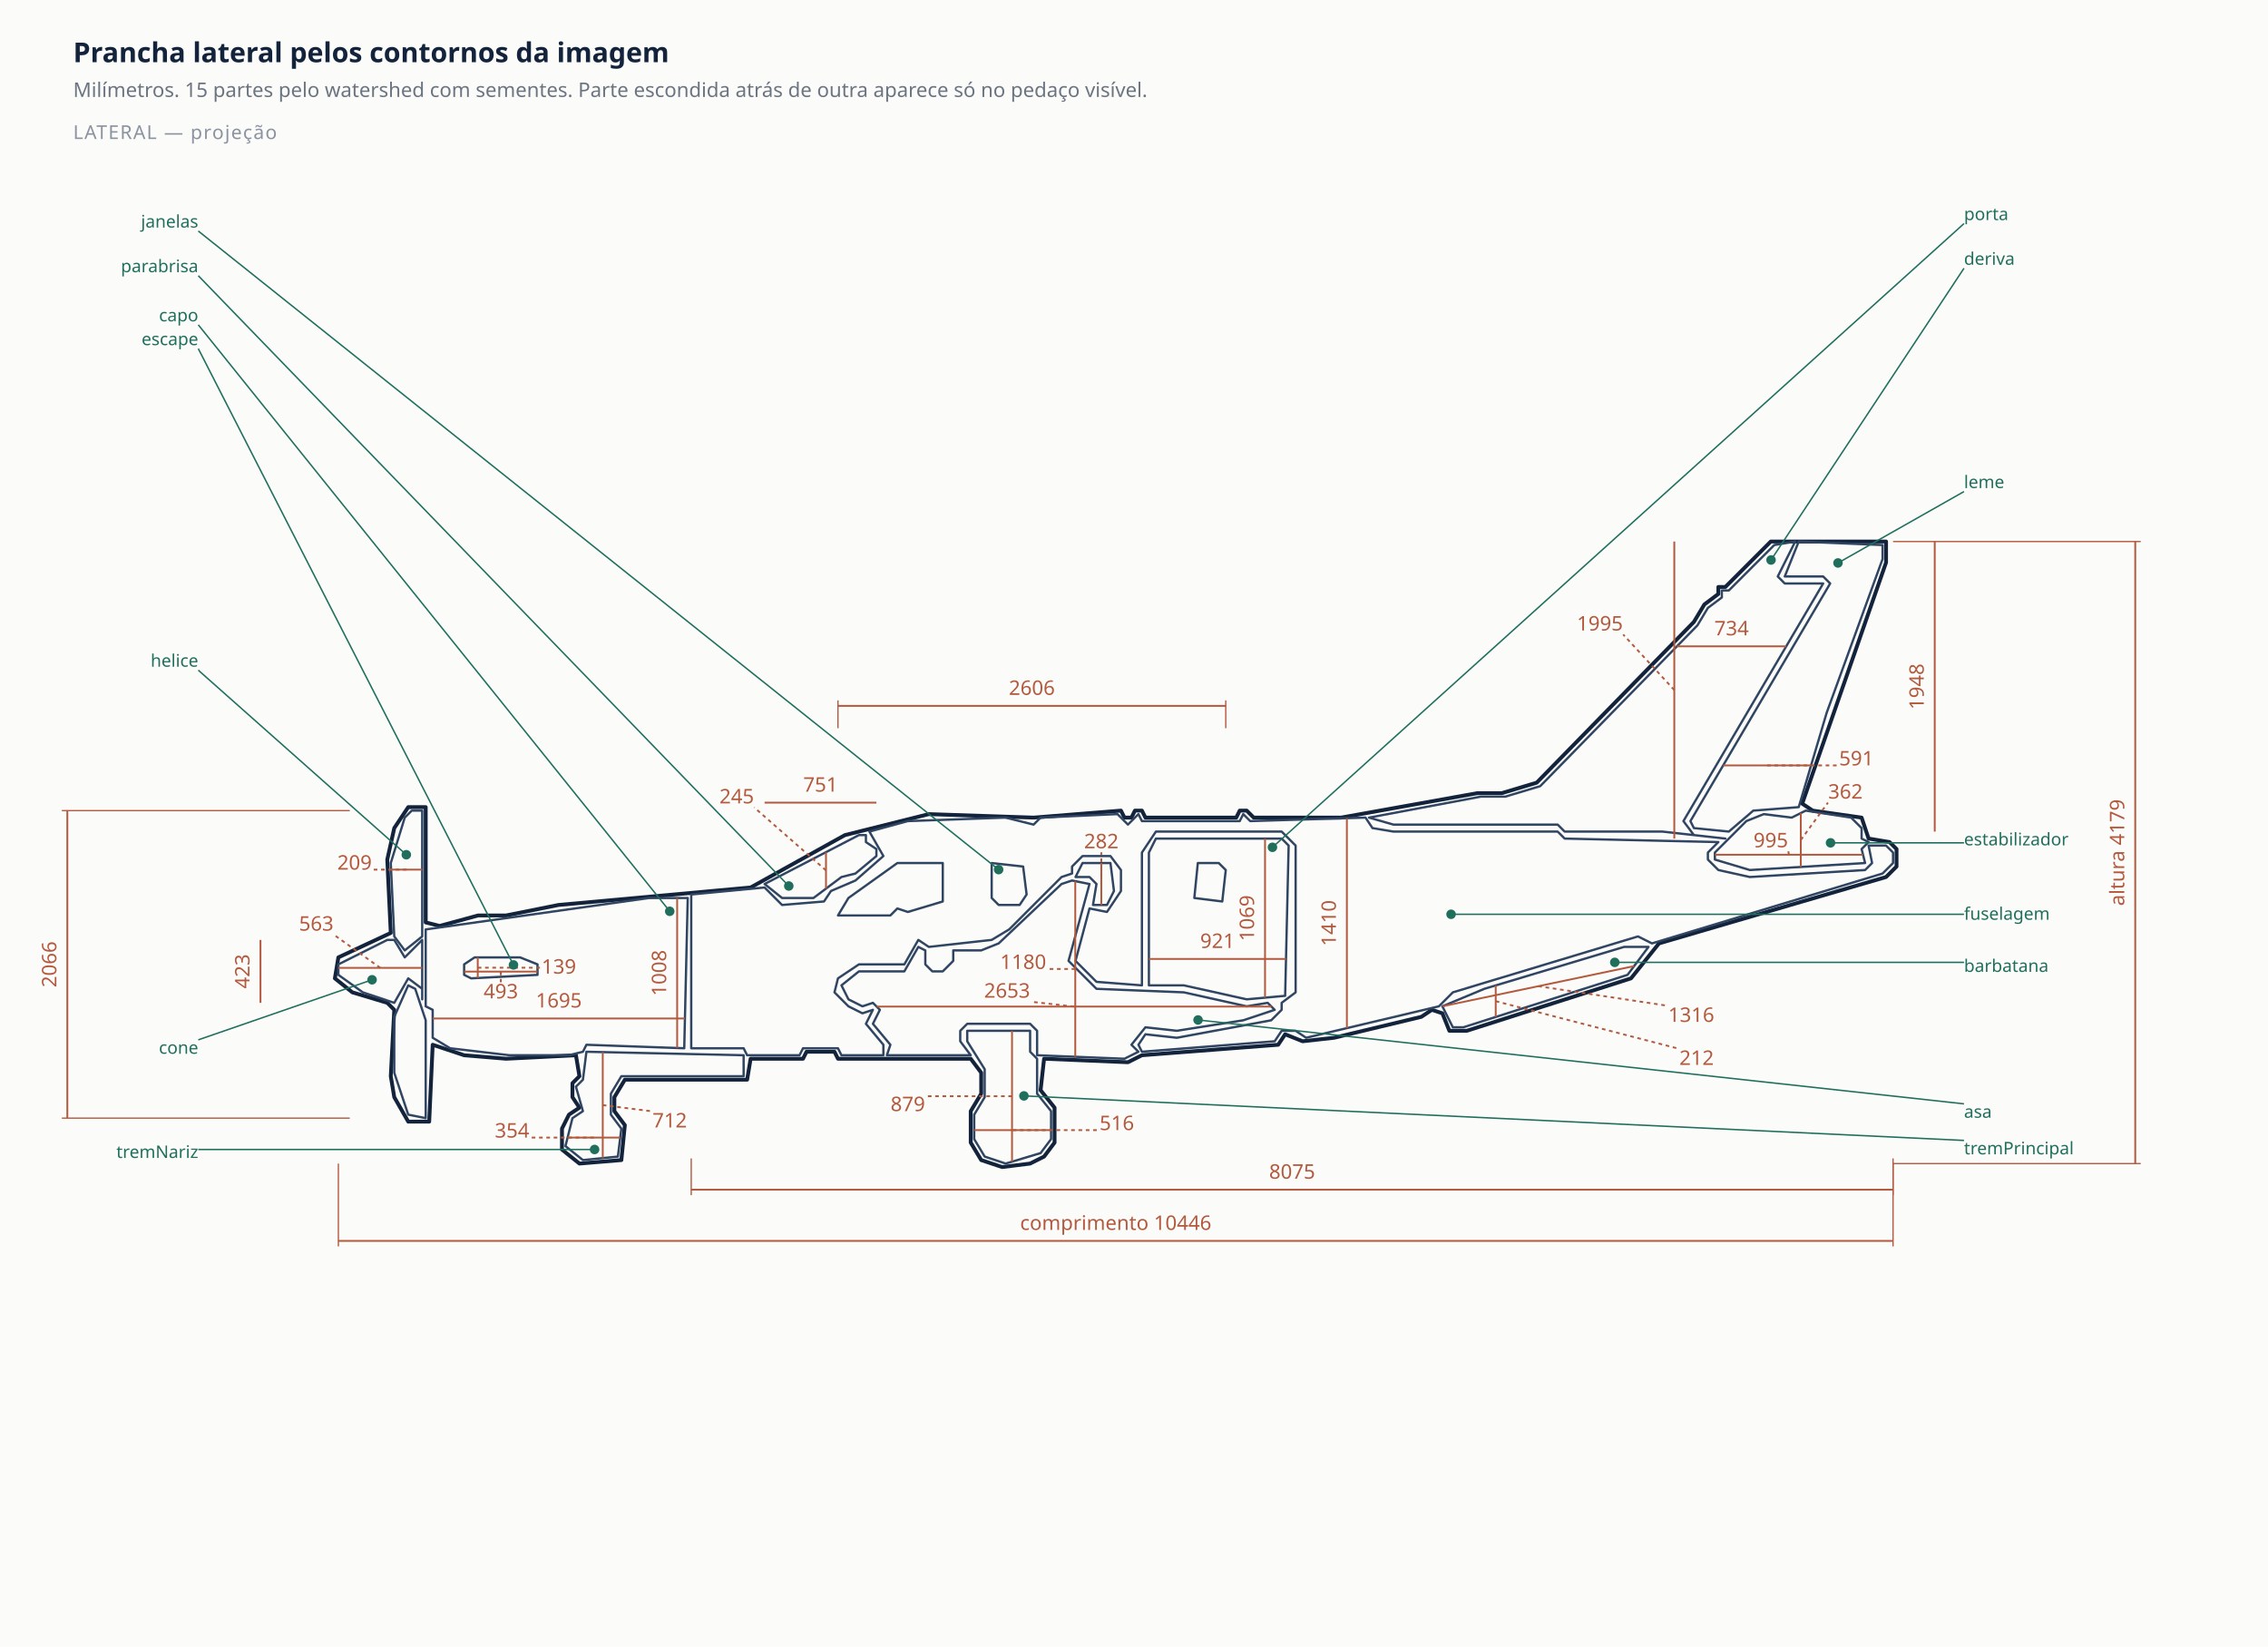
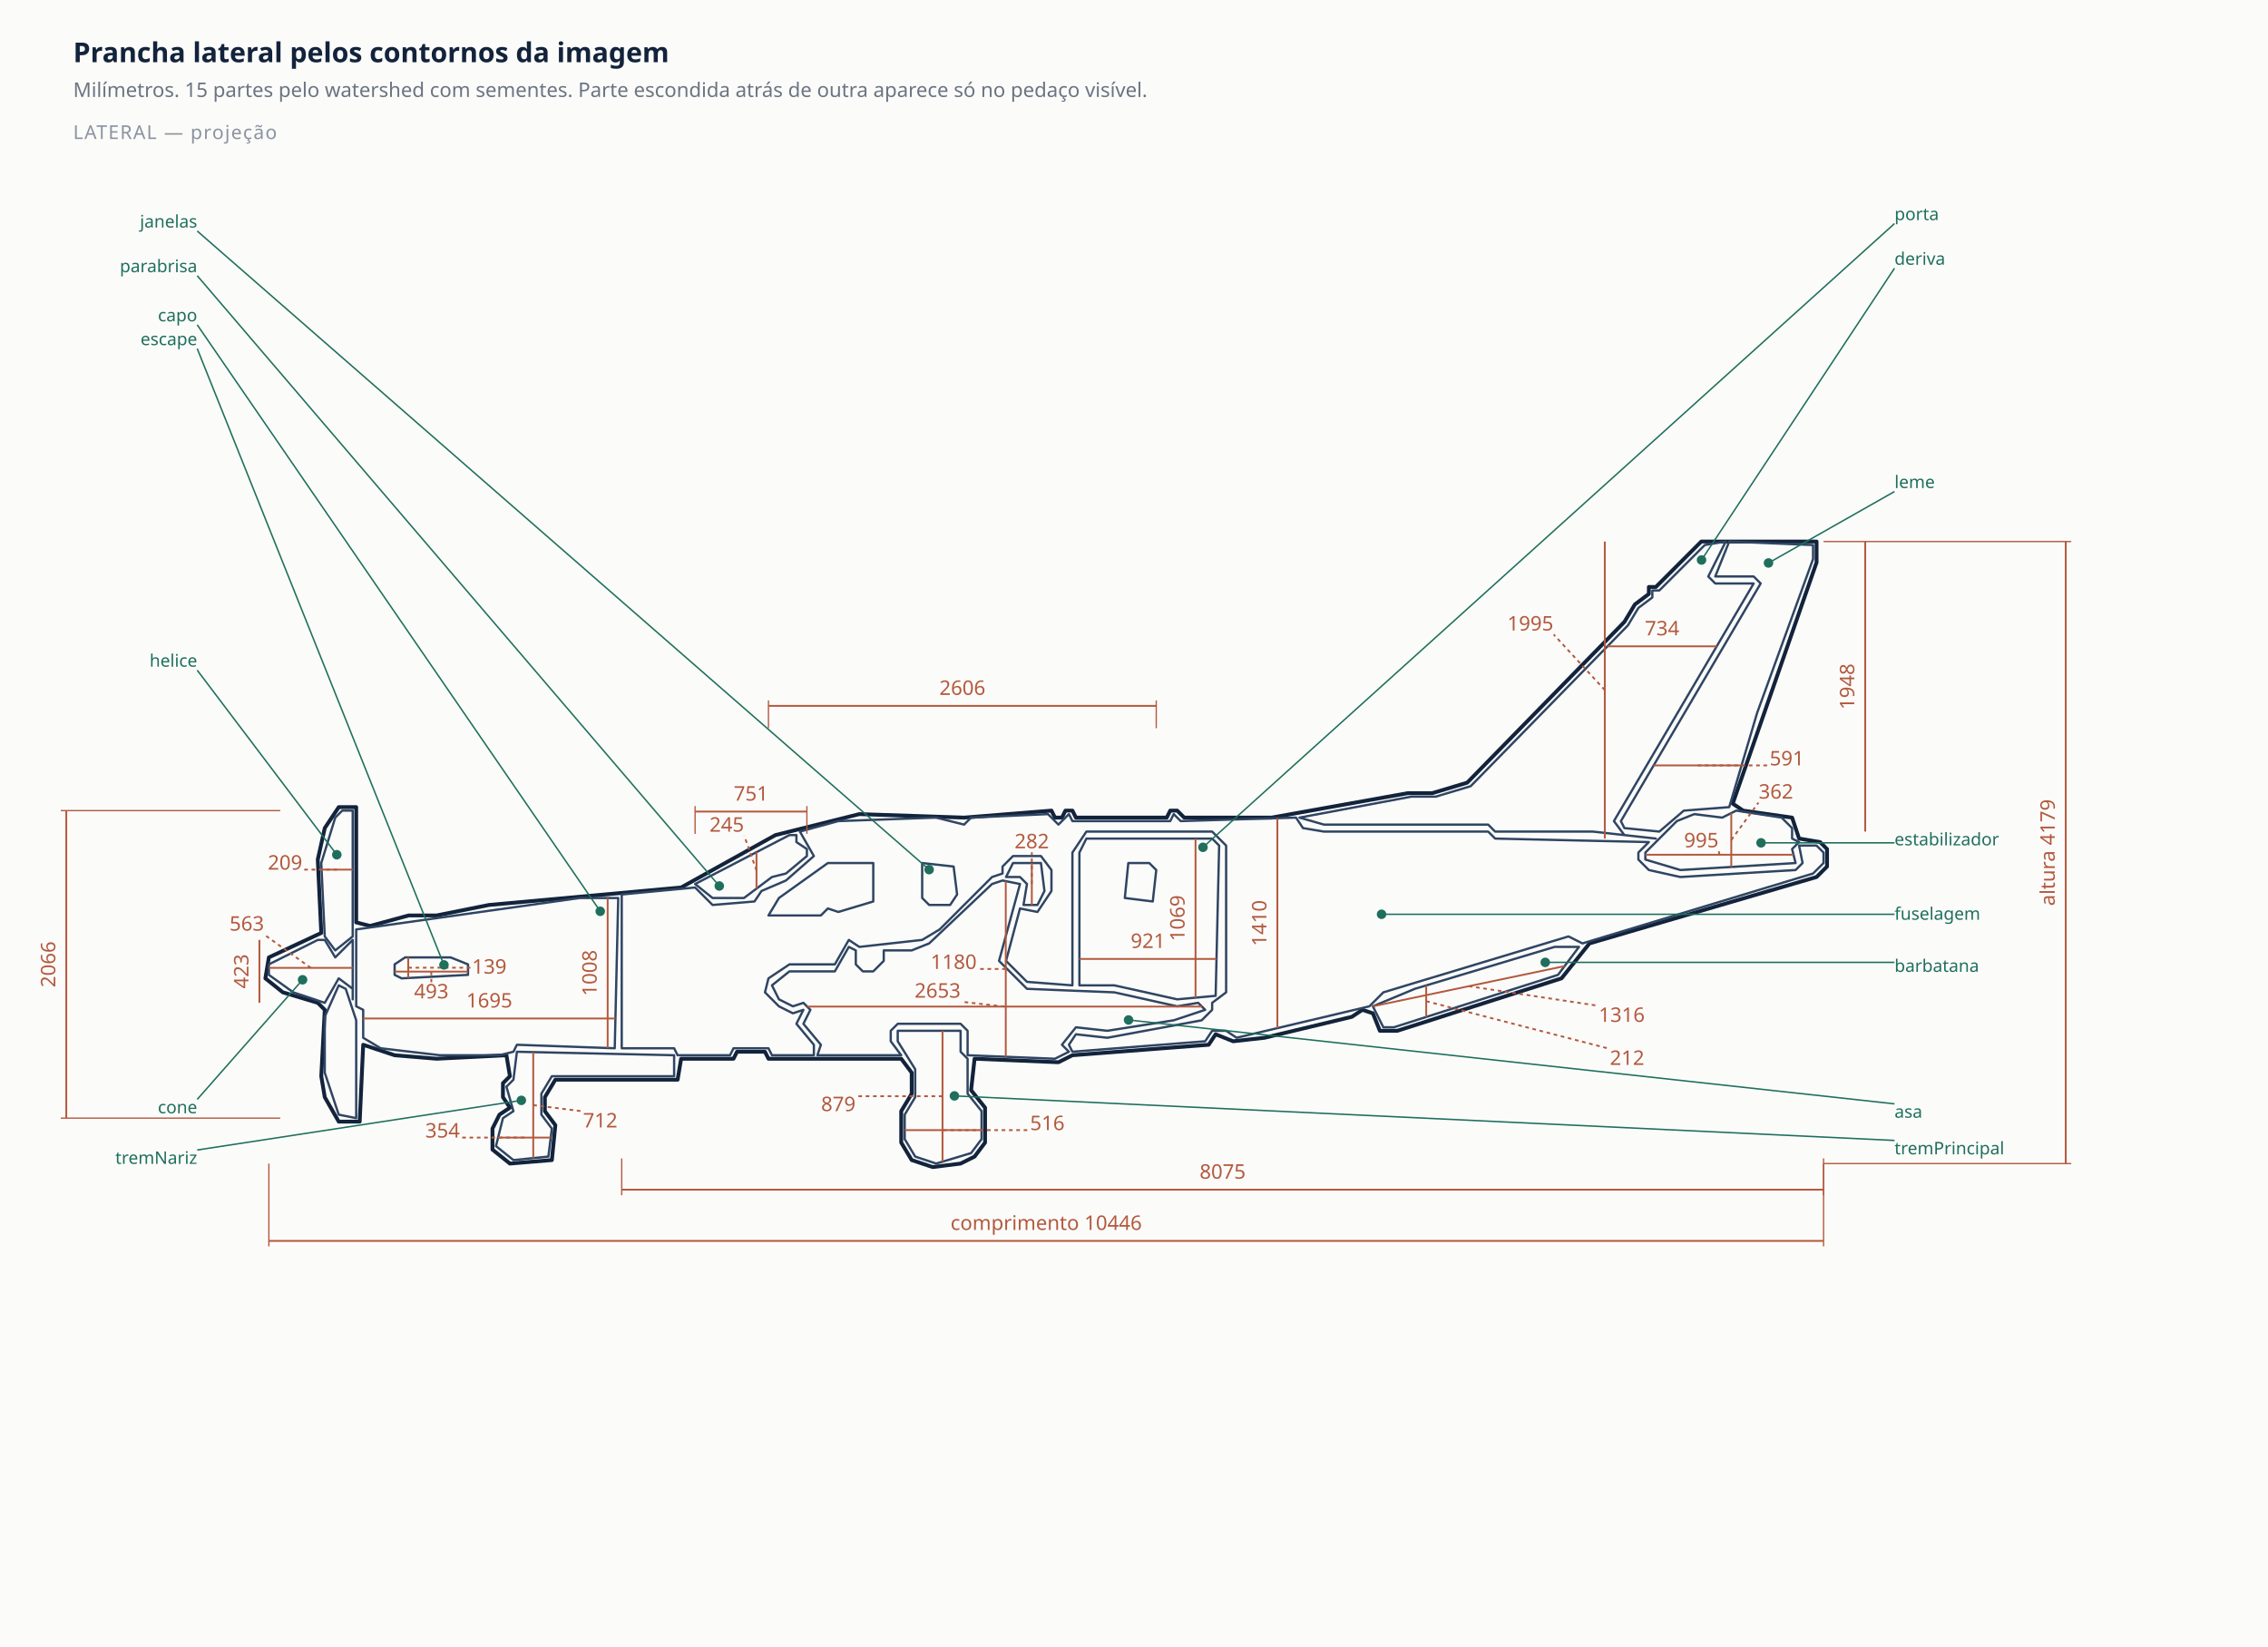
<svg xmlns="http://www.w3.org/2000/svg" viewBox="0 0 1240 900" width="1240" height="900" font-family="ui-sans-serif, system-ui, sans-serif">
  <rect width="1240" height="900" fill="#fbfbfa" />
  <style>
  .contorno{fill:none;stroke:#12233b;stroke-width:2.1;stroke-linejoin:round;stroke-linecap:round}
  .painel{fill:none;stroke:#2f4562;stroke-width:1.25;stroke-linejoin:round;stroke-linecap:round}
  .vidro{fill:none;stroke:#3d6b86;stroke-width:1.35;stroke-linejoin:round}
  .cromo{fill:none;stroke:#8a94a2;stroke-width:1.4;stroke-linejoin:round}
  .roda{fill:none;stroke:#8a94a2;stroke-width:1.6}
  .aro{fill:none;stroke:#c0c6cf;stroke-width:1.1}
  .eixo{fill:none;stroke:#c8ccd2;stroke-width:1;stroke-dasharray:9 4 2 4}
  .carater{fill:none;stroke:#b3593d;stroke-width:1.7;stroke-dasharray:6 3}
  .cota{stroke:#b3593d;stroke-width:1;fill:none}
  .ext{stroke:#b3593d;stroke-width:0.7;fill:none}
  .cotat{fill:#b3593d;font-size:11px}
  .lm{fill:#1f6f5c}
  .lmt{fill:#1f6f5c;font-size:9.5px}
  .tit{fill:#12233b;font-size:15px;font-weight:600}
  .sub{fill:#6b7481;font-size:11px}
  .rot{fill:#8b93a0;font-size:10.5px;letter-spacing:.06em}
</style>
  <text x="40" y="34" class="tit">Prancha lateral pelos contornos da imagem</text>
  <text x="40" y="53" class="sub">Milímetros. 15 partes pelo watershed com sementes. Parte escondida atrás de outra aparece só no pedaço visível.</text>
  <text x="40" y="76" class="rot">LATERAL — projeção</text>
-   <path class="contorno" d="M 1031.18 296 L 968.15 296 L 943.32 320.83 L 939.49 320.83 L 939.49 324.65 L 931.85 330.38 L 926.12 339.93 L 840.17 427.8 L 821.07 433.53 L 807.7 433.53 L 733.2 446.9 L 685.45 446.9 L 681.63 443.08 L 677.81 443.08 L 675.9 446.9 L 626.24 446.9 L 624.33 443.08 L 620.51 443.08 L 618.6 446.9 L 614.78 446.9 L 612.87 443.08 L 565.11 446.9 L 507.81 444.99 L 461.97 456.45 L 410.39 485.1 L 305.34 494.65 L 276.68 500.38 L 261.4 500.38 L 240.39 506.11 L 232.75 504.2 L 232.75 441.17 L 223.2 441.17 L 215.56 452.63 L 211.74 469.82 L 213.65 509.93 L 185 523.3 L 183.09 534.76 L 192.64 542.41 L 211.74 548.14 L 215.56 551.96 L 213.65 588.25 L 215.56 599.71 L 223.2 613.08 L 234.66 613.08 L 236.57 571.06 L 253.76 576.79 L 276.68 578.7 L 314.89 576.79 L 316.8 588.25 L 312.98 592.07 L 312.98 599.71 L 316.8 605.44 L 311.07 609.26 L 307.25 616.9 L 307.25 628.36 L 316.8 636 L 339.72 634.09 L 341.63 614.99 L 335.9 607.35 L 335.9 599.71 L 341.63 590.16 L 408.48 590.16 L 410.39 578.7 L 439.04 578.7 L 440.95 574.88 L 456.24 574.88 L 458.15 578.7 L 530.73 578.7 L 536.46 586.34 L 536.46 597.8 L 530.73 607.35 L 530.73 624.54 L 536.46 634.09 L 547.92 637.91 L 563.2 636 L 570.84 632.18 L 576.57 624.54 L 576.57 605.44 L 568.93 595.89 L 570.84 578.7 L 616.69 580.61 L 624.33 576.79 L 698.82 571.06 L 702.64 565.33 L 712.19 569.15 L 729.38 567.24 L 777.13 555.78 L 782.86 551.96 L 788.6 553.87 L 792.42 563.42 L 801.97 563.42 L 891.74 534.76 L 907.02 515.66 L 1031.18 479.37 L 1036.91 473.64 L 1036.91 464.09 L 1033.09 460.27 L 1021.63 458.36 L 1017.81 446.9 L 991.07 443.08 L 985.34 439.26 L 1031.18 307.46 L 1031.18 296" />
-   <path class="painel" d="M 696.91 551.96 L 693.09 548.14 L 681.63 550.05 L 647.25 542.41 L 599.49 540.49 L 584.21 525.21 L 595.67 483.19 L 586.12 481.28 L 580.39 483.19 L 546.01 515.66 L 536.46 519.48 L 521.18 519.48 L 521.18 525.21 L 515.45 530.94 L 509.72 530.94 L 505.9 527.12 L 505.9 519.48 L 502.08 517.57 L 494.44 530.94 L 469.61 530.94 L 460.06 538.59 L 463.88 546.23 L 471.52 550.05 L 477.25 548.14 L 481.07 551.96 L 477.25 559.6 L 486.8 571.06 L 484.89 576.79 L 530.73 576.79 L 525 569.15 L 525 563.42 L 528.82 559.6 L 563.2 559.6 L 567.02 563.42 L 567.02 576.79 L 614.78 578.7 L 622.42 574.88 L 618.6 571.06 L 626.24 561.51 L 643.43 563.42 L 679.72 557.69 L 696.91 551.96" />
-   <path class="painel" d="M 901.29 517.57 L 887.92 517.57 L 811.52 540.49 L 788.6 550.05 L 794.33 561.51 L 800.06 561.51 L 889.83 532.85 L 901.29 517.57" />
-   <path class="painel" d="M 376.01 490.83 L 355 490.83 L 232.75 508.02 L 232.75 550.05 L 236.57 551.96 L 236.57 567.24 L 246.12 572.97 L 278.6 576.79 L 311.07 576.79 L 318.71 574.88 L 320.62 571.06 L 374.1 572.97 L 376.01 490.83" />
-   <path class="painel" d="M 185 527.12 L 185 532.85 L 198.37 542.41 L 215.56 548.14 L 223.2 534.76 L 230.84 540.49 L 230.84 546.23 L 230.84 513.75 L 221.29 523.3 L 215.56 513.75 L 211.74 513.75 L 185 527.12" />
-   <path class="painel" d="M 996.8 318.92 L 975.79 318.92 L 971.97 315.1 L 981.52 296 L 970.06 297.91 L 945.22 322.74 L 941.4 322.74 L 941.4 326.56 L 933.76 332.29 L 928.03 341.84 L 842.08 429.71 L 822.98 435.44 L 809.61 435.44 L 748.48 446.9 L 761.85 450.72 L 851.63 450.72 L 855.45 454.54 L 908.93 454.54 L 943.32 458.36 L 926.12 456.45 L 920.39 448.81 L 996.8 318.92" />
-   <path class="painel" d="M 253.76 527.12 L 253.76 532.85 L 257.58 534.76 L 293.88 532.85 L 293.88 527.12 L 284.33 523.3 L 259.49 523.3 L 253.76 527.12" />
-   <path class="painel" d="M 1021.63 460.27 L 1017.81 458.36 L 1017.81 452.63 L 1012.08 446.9 L 987.25 443.08 L 979.61 446.9 L 964.33 444.99 L 954.78 448.81 L 937.58 466 L 937.58 469.82 L 956.69 475.55 L 1019.72 471.73 L 1017.81 464.09 L 1021.63 460.27" />
-   <path class="painel" d="M 377.92 572.97 L 406.57 572.97 L 408.48 576.79 L 437.13 576.79 L 439.04 572.97 L 458.15 572.97 L 460.06 576.79 L 482.98 576.79 L 482.98 571.06 L 473.43 559.6 L 477.25 551.96 L 471.52 553.87 L 463.88 550.05 L 456.24 542.41 L 458.15 534.76 L 469.61 527.12 L 494.44 527.12 L 502.08 513.75 L 507.81 517.57 L 542.19 513.75 L 551.74 508.02 L 580.39 479.37 L 586.12 477.46 L 586.12 473.64 L 591.85 467.91 L 607.13 467.91 L 612.87 475.55 L 612.87 487.01 L 605.22 498.47 L 595.67 496.56 L 588.03 525.21 L 599.49 536.67 L 624.33 538.59 L 624.33 466 L 631.97 454.54 L 700.73 454.54 L 708.37 462.18 L 708.37 542.41 L 700.73 548.14 L 700.73 551.96 L 695 557.69 L 643.43 567.24 L 626.24 565.33 L 622.42 571.06 L 624.33 574.88 L 696.91 569.15 L 700.73 563.42 L 708.37 563.42 L 714.1 567.24 L 786.69 550.05 L 794.33 542.41 L 895.56 511.84 L 903.2 515.66 L 1029.27 477.46 L 1035 471.73 L 1035 466 L 1031.18 462.18 L 1021.63 462.18 L 1023.54 471.73 L 1019.72 475.55 L 956.69 479.37 L 939.49 475.55 L 933.76 469.82 L 933.76 466 L 939.49 460.27 L 855.45 458.36 L 851.63 454.54 L 761.85 454.54 L 750.39 452.63 L 746.57 446.9 L 683.54 448.81 L 679.72 444.99 L 677.81 448.81 L 624.33 448.81 L 622.42 444.99 L 616.69 450.72 L 610.95 444.99 L 568.93 446.9 L 565.11 450.72 L 549.83 446.9 L 496.35 448.81 L 475.34 454.54 L 482.98 467.91 L 467.7 481.28 L 454.33 487.01 L 450.51 492.74 L 427.58 494.65 L 418.03 485.1 L 377.92 488.92 L 377.92 572.97" />
-   <path class="painel" d="M 230.84 443.08 L 225.11 443.08 L 221.29 446.9 L 213.65 471.73 L 215.56 511.84 L 221.29 519.48 L 230.84 511.84 L 230.84 443.08" />
-   <path class="painel" d="M 223.2 538.59 L 215.56 555.78 L 215.56 586.34 L 223.2 609.26 L 232.75 611.17 L 232.75 557.69 L 227.02 540.49 L 223.2 538.59" />
-   <path class="painel" d="M 515.45 471.73 L 490.62 471.73 L 463.88 490.83 L 458.15 500.38 L 486.8 500.38 L 490.62 496.56 L 496.35 498.47 L 515.45 492.74 L 515.45 471.73" />
-   <path class="painel" d="M 542.19 471.73 L 542.19 490.83 L 546.01 494.65 L 557.47 494.65 L 561.29 488.92 L 559.38 473.64 L 542.19 471.73" />
-   <path class="painel" d="M 654.89 471.73 L 652.98 490.83 L 668.26 492.74 L 670.17 475.55 L 666.35 471.73 L 654.89 471.73" />
-   <path class="painel" d="M 591.85 471.73 L 588.03 479.37 L 595.67 479.37 L 599.49 483.19 L 597.58 494.65 L 605.22 494.65 L 609.05 487.01 L 607.13 471.73 L 591.85 471.73" />
-   <path class="painel" d="M 1029.27 297.91 L 983.43 296 L 975.79 315.1 L 996.8 315.1 L 1000.62 318.92 L 924.21 448.81 L 926.12 452.63 L 945.22 454.54 L 958.6 443.08 L 983.43 441.17 L 998.71 389.6 L 1029.27 305.55 L 1029.27 297.91" />
-   <path class="painel" d="M 479.16 464.09 L 473.43 460.27 L 473.43 456.45 L 469.61 456.45 L 418.03 483.19 L 427.58 490.83 L 444.77 490.83 L 460.06 479.37 L 467.7 477.46 L 479.16 467.91 L 479.16 464.09" />
-   <path class="painel" d="M 631.97 458.36 L 628.15 466 L 628.15 538.59 L 647.25 538.59 L 681.63 546.23 L 702.64 544.31 L 704.55 462.18 L 700.73 458.36 L 631.97 458.36" />
-   <path class="painel" d="M 309.16 626.45 L 318.71 634.09 L 337.81 632.18 L 339.72 616.9 L 333.99 609.26 L 333.99 597.8 L 339.72 588.25 L 406.57 588.25 L 406.57 576.79 L 320.62 574.88 L 318.71 590.16 L 314.89 593.98 L 318.71 607.35 L 312.98 611.17 L 309.16 626.45" />
-   <path class="painel" d="M 528.82 563.42 L 528.82 569.15 L 538.37 584.43 L 538.37 599.71 L 532.64 609.26 L 532.64 622.63 L 538.37 632.18 L 549.83 636 L 568.93 630.27 L 574.66 622.63 L 574.66 607.35 L 567.02 597.8 L 567.02 578.7 L 563.2 574.88 L 563.2 563.42 L 528.82 563.42" />
-   <path class="cota" d="M 185 678.27 L 1035 678.27" />
-   <path class="ext" d="M 185 636 L 185 681.27" />
-   <path class="ext" d="M 1035 636 L 1035 681.27" />
-   <text x="610" y="672.27" class="cotat" text-anchor="middle">comprimento 10446</text>
-   <path class="cota" d="M 1167.42 636 L 1167.42 296" />
-   <path class="ext" d="M 1035 636 L 1170.42 636" />
-   <path class="ext" d="M 1035 296 L 1170.42 296" />
-   <text x="1161.42" y="466" class="cotat" text-anchor="middle" transform="rotate(-90 1161.42 466)">altura 4179</text>
-   <path class="cota" d="M 213.82 475.33 L 230.84 475.33" />
-   <text x="193.85" y="475.33" class="cotat" text-anchor="middle">209</text>
-   <path class="cota" stroke-dasharray="2 2" d="M 222.33 475.33 L 203.42 475.33" />
-   <path class="cota" d="M 36.82 611.17 L 36.82 443.08" />
-   <path class="ext" d="M 191.23 611.17 L 33.82 611.17" />
-   <path class="ext" d="M 191.23 443.08 L 33.82 443.08" />
-   <text x="30.82" y="527.12" class="cotat" text-anchor="middle" transform="rotate(-90 30.82 527.12)">2066</text>
-   <path class="cota" d="M 185 529.03 L 230.84 529.03" />
-   <text x="172.93" y="508.69" class="cotat" text-anchor="middle">563</text>
-   <path class="cota" stroke-dasharray="2 2" d="M 207.92 529.03 L 182.5 510.89" />
-   <path class="cota" d="M 142.41 548.14 L 142.41 513.75" />
-   <text x="136.41" y="530.94" class="cotat" text-anchor="middle" transform="rotate(-90 136.41 530.94)">423</text>
-   <path class="cota" d="M 236.57 556.7 L 374.48 556.7" />
-   <text x="305.53" y="550.7" class="cotat" text-anchor="middle">1695</text>
-   <path class="cota" d="M 370.23 572.83 L 370.23 490.83" />
-   <text x="364.23" y="531.83" class="cotat" text-anchor="middle" transform="rotate(-90 364.23 531.83)">1008</text>
-   <path class="cota" d="M 253.76 531.07 L 293.88 531.07" />
-   <text x="273.82" y="545.71" class="cotat" text-anchor="middle">493</text>
-   <path class="cota" stroke-dasharray="2 2" d="M 273.82 531.07 L 273.82 536.91" />
-   <path class="cota" d="M 261.2 534.57 L 261.2 523.3" />
-   <text x="305.55" y="532.19" class="cotat" text-anchor="middle">139</text>
-   <path class="cota" stroke-dasharray="2 2" d="M 261.2 528.94 L 295.98 528.94" />
-   <path class="cota" d="M 418.03 438.72 L 479.16 438.72" />
-   <text x="448.6" y="432.72" class="cotat" text-anchor="middle">751</text>
-   <path class="cota" d="M 451.6 485.71 L 451.6 465.79" />
-   <text x="402.78" y="439.13" class="cotat" text-anchor="middle">245</text>
-   <path class="cota" stroke-dasharray="2 2" d="M 451.6 475.75 L 412.35 441.33" />
-   <path class="cota" d="M 458.15 385.83 L 670.17 385.83" />
-   <path class="ext" d="M 458.15 398.03 L 458.15 382.83" />
-   <path class="ext" d="M 670.17 398.03 L 670.17 382.83" />
-   <text x="564.16" y="379.83" class="cotat" text-anchor="middle">2606</text>
-   <path class="cota" d="M 602.13 494.65 L 602.13 471.73" />
-   <text x="602.13" y="463.66" class="cotat" text-anchor="middle">282</text>
-   <path class="cota" stroke-dasharray="2 2" d="M 602.13 483.19 L 602.13 465.86" />
-   <path class="cota" d="M 628.15 524.15 L 703.11 524.15" />
-   <text x="665.63" y="518.15" class="cotat" text-anchor="middle">921</text>
-   <path class="cota" d="M 691.64 545.32 L 691.64 458.36" />
-   <text x="685.64" y="501.84" class="cotat" text-anchor="middle" transform="rotate(-90 685.64 501.84)">1069</text>
-   <path class="cota" d="M 377.92 650.27 L 1035 650.27" />
-   <path class="ext" d="M 377.92 633.18 L 377.92 653.27" />
-   <path class="ext" d="M 1035 633.18 L 1035 653.27" />
-   <text x="706.46" y="644.27" class="cotat" text-anchor="middle">8075</text>
-   <path class="cota" d="M 736.39 561.96 L 736.39 447.21" />
-   <text x="730.39" y="504.58" class="cotat" text-anchor="middle" transform="rotate(-90 730.39 504.58)">1410</text>
-   <path class="cota" d="M 479.3 550.19 L 695.14 550.19" />
-   <text x="550.61" y="545.31" class="cotat" text-anchor="middle">2653</text>
-   <path class="cota" stroke-dasharray="2 2" d="M 587.22 550.19 L 563.37 547.51" />
-   <path class="cota" d="M 587.89 577.62 L 587.89 481.64" />
-   <text x="559.41" y="529.63" class="cotat" text-anchor="middle">1180</text>
-   <path class="cota" stroke-dasharray="2 2" d="M 587.89 529.63 L 572.17 529.63" />
-   <path class="cota" d="M 788.63 550.03 L 893.43 528.06" />
-   <text x="924.67" y="558.57" class="cotat" text-anchor="middle">1316</text>
-   <path class="cota" stroke-dasharray="2 2" d="M 841.03 539.04 L 911.91 549.77" />
-   <path class="cota" d="M 817.76 555.86 L 817.76 538.62" />
-   <text x="927.6" y="582.07" class="cotat" text-anchor="middle">212</text>
-   <path class="cota" stroke-dasharray="2 2" d="M 817.76 547.24 L 918.03 573.27" />
-   <path class="cota" d="M 937.58 467.19 L 1018.59 467.19" />
-   <text x="968.16" y="463.13" class="cotat" text-anchor="middle">995</text>
-   <path class="cota" stroke-dasharray="2 2" d="M 978.08 467.19 L 977.73 465.33" />
-   <path class="cota" d="M 984.56 473.86 L 984.56 444.42" />
-   <text x="1008.97" y="436.52" class="cotat" text-anchor="middle">362</text>
-   <path class="cota" stroke-dasharray="2 2" d="M 984.56 459.14 L 999.4 438.72" />
-   <path class="cota" d="M 916.85 353.28 L 976.59 353.28" />
-   <text x="946.72" y="347.28" class="cotat" text-anchor="middle">734</text>
-   <path class="cota" d="M 915.4 458.36 L 915.4 296" />
-   <text x="874.71" y="344.63" class="cotat" text-anchor="middle">1995</text>
-   <path class="cota" stroke-dasharray="2 2" d="M 915.4 377.18 L 887.47 346.83" />
-   <path class="cota" d="M 942.12 418.37 L 990.18 418.37" />
-   <text x="1014.97" y="418.37" class="cotat" text-anchor="middle">591</text>
-   <path class="cota" stroke-dasharray="2 2" d="M 966.15 418.37 L 1005.4 418.37" />
-   <path class="cota" d="M 1057.79 454.54 L 1057.79 296" />
-   <text x="1051.79" y="375.27" class="cotat" text-anchor="middle" transform="rotate(-90 1051.79 375.27)">1948</text>
-   <path class="cota" d="M 310.32 621.79 L 339.11 621.79" />
-   <text x="279.96" y="621.79" class="cotat" text-anchor="middle">354</text>
-   <path class="cota" stroke-dasharray="2 2" d="M 324.71 621.79 L 289.53 621.79" />
-   <path class="cota" d="M 329.55 633.01 L 329.55 575.08" />
-   <text x="366.17" y="616.25" class="cotat" text-anchor="middle">712</text>
-   <path class="cota" stroke-dasharray="2 2" d="M 329.55 604.04 L 356.6 607.45" />
-   <path class="cota" d="M 532.64 617.72 L 574.66 617.72" />
-   <text x="610.61" y="617.72" class="cotat" text-anchor="middle">516</text>
-   <path class="cota" stroke-dasharray="2 2" d="M 553.65 617.72 L 601.04 617.72" />
-   <path class="cota" d="M 553.31 634.96 L 553.31 563.42" />
-   <text x="496.35" y="607.32" class="cotat" text-anchor="middle">879</text>
-   <path class="cota" stroke-dasharray="2 2" d="M 553.31 599.19 L 505.92 599.19" />
-   <circle class="lm" cx="655.02" cy="557.51" r="2.6" />
-   <text class="lmt" x="1073.79" y="610.96">asa</text>
-   <path class="lm" stroke="#1f6f5c" stroke-width="0.8" fill="none" d="M 655.02 557.51 L 1073.79 603.36" />
-   <circle class="lm" cx="882.85" cy="526.02" r="2.6" />
-   <text class="lmt" x="1073.79" y="531.22">barbatana</text>
-   <path class="lm" stroke="#1f6f5c" stroke-width="0.8" fill="none" d="M 882.85 526.02 L 1073.79 526.02" />
-   <circle class="lm" cx="366.17" cy="498.11" r="2.6" />
-   <text class="lmt" x="108.41" y="175.64" text-anchor="end">capo</text>
-   <path class="lm" stroke="#1f6f5c" stroke-width="0.8" fill="none" d="M 366.17 498.11 L 108.41 177.54" />
-   <circle class="lm" cx="203.43" cy="535.54" r="2.6" />
-   <text class="lmt" x="108.41" y="575.97" text-anchor="end">cone</text>
-   <path class="lm" stroke="#1f6f5c" stroke-width="0.8" fill="none" d="M 203.43 535.54 L 108.41 568.37" />
-   <circle class="lm" cx="968.29" cy="306.09" r="2.6" />
-   <text class="lmt" x="1073.79" y="144.72">deriva</text>
-   <path class="lm" stroke="#1f6f5c" stroke-width="0.8" fill="none" d="M 968.29 306.09 L 1073.79 146.62" />
-   <circle class="lm" cx="280.73" cy="527.41" r="2.6" />
-   <text class="lmt" x="108.41" y="188.66" text-anchor="end">escape</text>
-   <path class="lm" stroke="#1f6f5c" stroke-width="0.8" fill="none" d="M 280.73 527.41 L 108.41 190.56" />
-   <circle class="lm" cx="1000.83" cy="460.69" r="2.6" />
-   <text class="lmt" x="1073.79" y="462.06">estabilizador</text>
-   <path class="lm" stroke="#1f6f5c" stroke-width="0.8" fill="none" d="M 1000.83 460.69 L 1073.79 460.69" />
-   <circle class="lm" cx="793.35" cy="499.74" r="2.6" />
-   <text class="lmt" x="1073.79" y="502.74">fuselagem</text>
-   <path class="lm" stroke="#1f6f5c" stroke-width="0.8" fill="none" d="M 793.35 499.74 L 1073.79 499.74" />
-   <circle class="lm" cx="222.15" cy="467.19" r="2.6" />
-   <text class="lmt" x="108.41" y="364.42" text-anchor="end">helice</text>
-   <path class="lm" stroke="#1f6f5c" stroke-width="0.8" fill="none" d="M 222.15 467.19 L 108.41 366.32" />
-   <circle class="lm" cx="545.99" cy="475.33" r="2.6" />
-   <text class="lmt" x="108.41" y="124.38" text-anchor="end">janelas</text>
-   <path class="lm" stroke="#1f6f5c" stroke-width="0.8" fill="none" d="M 545.99 475.33 L 108.41 126.28" />
-   <circle class="lm" cx="1004.9" cy="307.71" r="2.6" />
-   <text class="lmt" x="1073.79" y="266.78">leme</text>
-   <path class="lm" stroke="#1f6f5c" stroke-width="0.8" fill="none" d="M 1004.9 307.71 L 1073.79 268.68" />
-   <circle class="lm" cx="431.26" cy="484.28" r="2.6" />
-   <text class="lmt" x="108.41" y="148.79" text-anchor="end">parabrisa</text>
-   <path class="lm" stroke="#1f6f5c" stroke-width="0.8" fill="none" d="M 431.26 484.28 L 108.41 150.69" />
-   <circle class="lm" cx="695.7" cy="463.13" r="2.6" />
-   <text class="lmt" x="1073.79" y="120.31">porta</text>
-   <path class="lm" stroke="#1f6f5c" stroke-width="0.8" fill="none" d="M 695.7 463.13 L 1073.79 122.21" />
-   <circle class="lm" cx="325.08" cy="628.3" r="2.6" />
-   <text class="lmt" x="108.41" y="632.93" text-anchor="end">tremNariz</text>
-   <path class="lm" stroke="#1f6f5c" stroke-width="0.8" fill="none" d="M 325.08 628.3 L 108.41 628.3" />
-   <circle class="lm" cx="559.82" cy="599.01" r="2.6" />
-   <text class="lmt" x="1073.79" y="630.96">tremPrincipal</text>
-   <path class="lm" stroke="#1f6f5c" stroke-width="0.8" fill="none" d="M 559.82 599.01 L 1073.79 623.36" />
+   <path class="contorno" d="M 993.18 296 L 930.15 296 L 905.32 320.83 L 901.49 320.83 L 901.49 324.65 L 893.85 330.38 L 888.12 339.93 L 802.17 427.8 L 783.07 433.53 L 769.7 433.53 L 695.2 446.9 L 647.45 446.9 L 643.63 443.08 L 639.81 443.08 L 637.9 446.9 L 588.24 446.9 L 586.33 443.08 L 582.51 443.08 L 580.6 446.9 L 576.78 446.9 L 574.87 443.08 L 527.11 446.9 L 469.81 444.99 L 423.97 456.45 L 372.39 485.1 L 267.34 494.65 L 238.68 500.38 L 223.4 500.38 L 202.39 506.11 L 194.75 504.2 L 194.75 441.17 L 185.2 441.17 L 177.56 452.63 L 173.74 469.82 L 175.65 509.93 L 147 523.3 L 145.09 534.76 L 154.64 542.41 L 173.74 548.14 L 177.56 551.96 L 175.65 588.25 L 177.56 599.71 L 185.2 613.08 L 196.66 613.08 L 198.57 571.06 L 215.76 576.79 L 238.68 578.7 L 276.89 576.79 L 278.8 588.25 L 274.98 592.07 L 274.98 599.71 L 278.8 605.44 L 273.07 609.26 L 269.25 616.9 L 269.25 628.36 L 278.8 636 L 301.72 634.09 L 303.63 614.99 L 297.9 607.35 L 297.9 599.71 L 303.63 590.16 L 370.48 590.16 L 372.39 578.7 L 401.04 578.7 L 402.95 574.88 L 418.24 574.88 L 420.15 578.7 L 492.73 578.7 L 498.46 586.34 L 498.46 597.8 L 492.73 607.35 L 492.73 624.54 L 498.46 634.09 L 509.92 637.91 L 525.2 636 L 532.84 632.18 L 538.57 624.54 L 538.57 605.44 L 530.93 595.89 L 532.84 578.7 L 578.69 580.61 L 586.33 576.79 L 660.82 571.06 L 664.64 565.33 L 674.19 569.15 L 691.38 567.24 L 739.13 555.78 L 744.86 551.96 L 750.6 553.87 L 754.42 563.42 L 763.97 563.42 L 853.74 534.76 L 869.02 515.66 L 993.18 479.37 L 998.91 473.64 L 998.91 464.09 L 995.09 460.27 L 983.63 458.36 L 979.81 446.9 L 953.07 443.08 L 947.34 439.26 L 993.18 307.46 L 993.18 296" />
+   <path class="painel" d="M 658.91 551.96 L 655.09 548.14 L 643.63 550.05 L 609.25 542.41 L 561.49 540.49 L 546.21 525.21 L 557.67 483.19 L 548.12 481.28 L 542.39 483.19 L 508.01 515.66 L 498.46 519.48 L 483.18 519.48 L 483.18 525.21 L 477.45 530.94 L 471.72 530.94 L 467.9 527.12 L 467.9 519.48 L 464.08 517.57 L 456.44 530.94 L 431.61 530.94 L 422.06 538.59 L 425.88 546.23 L 433.52 550.05 L 439.25 548.14 L 443.07 551.96 L 439.25 559.6 L 448.8 571.06 L 446.89 576.79 L 492.73 576.79 L 487 569.15 L 487 563.42 L 490.82 559.6 L 525.2 559.6 L 529.02 563.42 L 529.02 576.79 L 576.78 578.7 L 584.42 574.88 L 580.6 571.06 L 588.24 561.51 L 605.43 563.42 L 641.72 557.69 L 658.91 551.96" />
+   <path class="painel" d="M 863.29 517.57 L 849.92 517.57 L 773.52 540.49 L 750.6 550.05 L 756.33 561.51 L 762.06 561.51 L 851.83 532.85 L 863.29 517.57" />
+   <path class="painel" d="M 338.01 490.83 L 317 490.83 L 194.75 508.02 L 194.75 550.05 L 198.57 551.96 L 198.57 567.24 L 208.12 572.97 L 240.6 576.79 L 273.07 576.79 L 280.71 574.88 L 282.62 571.06 L 336.1 572.97 L 338.01 490.83" />
+   <path class="painel" d="M 147 527.12 L 147 532.85 L 160.37 542.41 L 177.56 548.14 L 185.2 534.76 L 192.84 540.49 L 192.84 546.23 L 192.84 513.75 L 183.29 523.3 L 177.56 513.75 L 173.74 513.75 L 147 527.12" />
+   <path class="painel" d="M 958.8 318.92 L 937.79 318.92 L 933.97 315.1 L 943.52 296 L 932.06 297.91 L 907.22 322.74 L 903.4 322.74 L 903.4 326.56 L 895.76 332.29 L 890.03 341.84 L 804.08 429.71 L 784.98 435.44 L 771.61 435.44 L 710.48 446.9 L 723.85 450.72 L 813.63 450.72 L 817.45 454.54 L 870.93 454.54 L 905.32 458.36 L 888.12 456.45 L 882.39 448.81 L 958.8 318.92" />
+   <path class="painel" d="M 215.76 527.12 L 215.76 532.85 L 219.58 534.76 L 255.88 532.85 L 255.88 527.12 L 246.33 523.3 L 221.49 523.3 L 215.76 527.12" />
+   <path class="painel" d="M 983.63 460.27 L 979.81 458.36 L 979.81 452.63 L 974.08 446.9 L 949.25 443.08 L 941.61 446.9 L 926.33 444.99 L 916.78 448.81 L 899.58 466 L 899.58 469.82 L 918.69 475.55 L 981.72 471.73 L 979.81 464.09 L 983.63 460.27" />
+   <path class="painel" d="M 339.92 572.97 L 368.57 572.97 L 370.48 576.79 L 399.13 576.79 L 401.04 572.97 L 420.15 572.97 L 422.06 576.79 L 444.98 576.79 L 444.98 571.06 L 435.43 559.6 L 439.25 551.96 L 433.52 553.87 L 425.88 550.05 L 418.24 542.41 L 420.15 534.76 L 431.61 527.12 L 456.44 527.12 L 464.08 513.75 L 469.81 517.57 L 504.19 513.75 L 513.74 508.02 L 542.39 479.37 L 548.12 477.46 L 548.12 473.64 L 553.85 467.91 L 569.13 467.91 L 574.87 475.55 L 574.87 487.01 L 567.22 498.47 L 557.67 496.56 L 550.03 525.21 L 561.49 536.67 L 586.33 538.59 L 586.33 466 L 593.97 454.54 L 662.73 454.54 L 670.37 462.18 L 670.37 542.41 L 662.73 548.14 L 662.73 551.96 L 657 557.69 L 605.43 567.24 L 588.24 565.33 L 584.42 571.06 L 586.33 574.88 L 658.91 569.15 L 662.73 563.42 L 670.37 563.42 L 676.1 567.24 L 748.69 550.05 L 756.33 542.41 L 857.56 511.84 L 865.2 515.66 L 991.27 477.46 L 997 471.73 L 997 466 L 993.18 462.18 L 983.63 462.18 L 985.54 471.73 L 981.72 475.55 L 918.69 479.37 L 901.49 475.55 L 895.76 469.82 L 895.76 466 L 901.49 460.27 L 817.45 458.36 L 813.63 454.54 L 723.85 454.54 L 712.39 452.63 L 708.57 446.9 L 645.54 448.81 L 641.72 444.99 L 639.81 448.81 L 586.33 448.81 L 584.42 444.99 L 578.69 450.72 L 572.95 444.99 L 530.93 446.9 L 527.11 450.72 L 511.83 446.9 L 458.35 448.81 L 437.34 454.54 L 444.98 467.91 L 429.7 481.28 L 416.33 487.01 L 412.51 492.74 L 389.58 494.65 L 380.03 485.1 L 339.92 488.92 L 339.92 572.97" />
+   <path class="painel" d="M 192.84 443.08 L 187.11 443.08 L 183.29 446.9 L 175.65 471.73 L 177.56 511.84 L 183.29 519.48 L 192.84 511.84 L 192.84 443.08" />
+   <path class="painel" d="M 185.2 538.59 L 177.56 555.78 L 177.56 586.34 L 185.2 609.26 L 194.75 611.17 L 194.75 557.69 L 189.02 540.49 L 185.2 538.59" />
+   <path class="painel" d="M 477.45 471.73 L 452.62 471.73 L 425.88 490.83 L 420.15 500.38 L 448.8 500.38 L 452.62 496.56 L 458.35 498.47 L 477.45 492.74 L 477.45 471.73" />
+   <path class="painel" d="M 504.19 471.73 L 504.19 490.83 L 508.01 494.65 L 519.47 494.65 L 523.29 488.92 L 521.38 473.64 L 504.19 471.73" />
+   <path class="painel" d="M 616.89 471.73 L 614.98 490.83 L 630.26 492.74 L 632.17 475.55 L 628.35 471.73 L 616.89 471.73" />
+   <path class="painel" d="M 553.85 471.73 L 550.03 479.37 L 557.67 479.37 L 561.49 483.19 L 559.58 494.65 L 567.22 494.65 L 571.05 487.01 L 569.13 471.73 L 553.85 471.73" />
+   <path class="painel" d="M 991.27 297.91 L 945.43 296 L 937.79 315.1 L 958.8 315.1 L 962.62 318.92 L 886.21 448.81 L 888.12 452.63 L 907.22 454.54 L 920.6 443.08 L 945.43 441.17 L 960.71 389.6 L 991.27 305.55 L 991.27 297.91" />
+   <path class="painel" d="M 441.16 464.09 L 435.43 460.27 L 435.43 456.45 L 431.61 456.45 L 380.03 483.19 L 389.58 490.83 L 406.77 490.83 L 422.06 479.37 L 429.7 477.46 L 441.16 467.91 L 441.16 464.09" />
+   <path class="painel" d="M 593.97 458.36 L 590.15 466 L 590.15 538.59 L 609.25 538.59 L 643.63 546.23 L 664.64 544.31 L 666.55 462.18 L 662.73 458.36 L 593.97 458.36" />
+   <path class="painel" d="M 271.16 626.45 L 280.71 634.09 L 299.81 632.18 L 301.72 616.9 L 295.99 609.26 L 295.99 597.8 L 301.72 588.25 L 368.57 588.25 L 368.57 576.79 L 282.62 574.88 L 280.71 590.16 L 276.89 593.98 L 280.71 607.35 L 274.98 611.17 L 271.16 626.45" />
+   <path class="painel" d="M 490.82 563.42 L 490.82 569.15 L 500.37 584.43 L 500.37 599.71 L 494.64 609.26 L 494.64 622.63 L 500.37 632.18 L 511.83 636 L 530.93 630.27 L 536.66 622.63 L 536.66 607.35 L 529.02 597.8 L 529.02 578.7 L 525.2 574.88 L 525.2 563.42 L 490.82 563.42" />
+   <path class="cota" d="M 147 678.27 L 997 678.27" />
+   <path class="ext" d="M 147 636 L 147 681.27" />
+   <path class="ext" d="M 997 636 L 997 681.27" />
+   <text x="572" y="672.27" class="cotat" text-anchor="middle">comprimento 10446</text>
+   <path class="cota" d="M 1129.42 636 L 1129.42 296" />
+   <path class="ext" d="M 997 636 L 1132.42 636" />
+   <path class="ext" d="M 997 296 L 1132.42 296" />
+   <text x="1123.42" y="466" class="cotat" text-anchor="middle" transform="rotate(-90 1123.42 466)">altura 4179</text>
+   <path class="cota" d="M 175.82 475.33 L 192.84 475.33" />
+   <text x="155.85" y="475.33" class="cotat" text-anchor="middle">209</text>
+   <path class="cota" stroke-dasharray="2 2" d="M 184.33 475.33 L 165.42 475.33" />
+   <path class="cota" d="M 36.24 611.17 L 36.24 443.08" />
+   <path class="ext" d="M 153.23 611.17 L 33.24 611.17" />
+   <path class="ext" d="M 153.23 443.08 L 33.24 443.08" />
+   <text x="30.24" y="527.12" class="cotat" text-anchor="middle" transform="rotate(-90 30.24 527.12)">2066</text>
+   <path class="cota" d="M 147 529.03 L 192.84 529.03" />
+   <text x="134.93" y="508.69" class="cotat" text-anchor="middle">563</text>
+   <path class="cota" stroke-dasharray="2 2" d="M 169.92 529.03 L 144.5 510.89" />
+   <path class="cota" d="M 141.83 548.14 L 141.83 513.75" />
+   <text x="135.83" y="530.94" class="cotat" text-anchor="middle" transform="rotate(-90 135.83 530.94)">423</text>
+   <path class="cota" d="M 198.57 556.7 L 336.48 556.7" />
+   <text x="267.53" y="550.7" class="cotat" text-anchor="middle">1695</text>
+   <path class="cota" d="M 332.23 572.83 L 332.23 490.83" />
+   <text x="326.23" y="531.83" class="cotat" text-anchor="middle" transform="rotate(-90 326.23 531.83)">1008</text>
+   <path class="cota" d="M 215.76 531.07 L 255.88 531.07" />
+   <text x="235.82" y="545.71" class="cotat" text-anchor="middle">493</text>
+   <path class="cota" stroke-dasharray="2 2" d="M 235.82 531.07 L 235.82 536.91" />
+   <path class="cota" d="M 223.2 534.57 L 223.2 523.3" />
+   <text x="267.55" y="532.19" class="cotat" text-anchor="middle">139</text>
+   <path class="cota" stroke-dasharray="2 2" d="M 223.2 528.94 L 257.98 528.94" />
+   <path class="cota" d="M 380.03 443.6 L 441.16 443.6" />
+   <path class="ext" d="M 380.03 455.8 L 380.03 440.6" />
+   <path class="ext" d="M 441.16 455.8 L 441.16 440.6" />
+   <text x="410.6" y="437.6" class="cotat" text-anchor="middle">751</text>
+   <path class="cota" d="M 413.6 485.71 L 413.6 465.79" />
+   <text x="397.33" y="454.59" class="cotat" text-anchor="middle">245</text>
+   <path class="cota" stroke-dasharray="2 2" d="M 413.6 475.75 L 406.9 456.79" />
+   <path class="cota" d="M 420.15 385.83 L 632.17 385.83" />
+   <path class="ext" d="M 420.15 398.03 L 420.15 382.83" />
+   <path class="ext" d="M 632.17 398.03 L 632.17 382.83" />
+   <text x="526.16" y="379.83" class="cotat" text-anchor="middle">2606</text>
+   <path class="cota" d="M 564.13 494.65 L 564.13 471.73" />
+   <text x="564.13" y="463.66" class="cotat" text-anchor="middle">282</text>
+   <path class="cota" stroke-dasharray="2 2" d="M 564.13 483.19 L 564.13 465.86" />
+   <path class="cota" d="M 590.15 524.15 L 665.11 524.15" />
+   <text x="627.63" y="518.15" class="cotat" text-anchor="middle">921</text>
+   <path class="cota" d="M 653.64 545.32 L 653.64 458.36" />
+   <text x="647.64" y="501.84" class="cotat" text-anchor="middle" transform="rotate(-90 647.64 501.84)">1069</text>
+   <path class="cota" d="M 339.92 650.27 L 997 650.27" />
+   <path class="ext" d="M 339.92 633.18 L 339.92 653.27" />
+   <path class="ext" d="M 997 633.18 L 997 653.27" />
+   <text x="668.46" y="644.27" class="cotat" text-anchor="middle">8075</text>
+   <path class="cota" d="M 698.39 561.96 L 698.39 447.21" />
+   <text x="692.39" y="504.58" class="cotat" text-anchor="middle" transform="rotate(-90 692.39 504.58)">1410</text>
+   <path class="cota" d="M 441.3 550.19 L 657.14 550.19" />
+   <text x="512.61" y="545.31" class="cotat" text-anchor="middle">2653</text>
+   <path class="cota" stroke-dasharray="2 2" d="M 549.22 550.19 L 525.37 547.51" />
+   <path class="cota" d="M 549.89 577.62 L 549.89 481.64" />
+   <text x="521.41" y="529.63" class="cotat" text-anchor="middle">1180</text>
+   <path class="cota" stroke-dasharray="2 2" d="M 549.89 529.63 L 534.17 529.63" />
+   <path class="cota" d="M 750.63 550.03 L 855.43 528.06" />
+   <text x="886.67" y="558.57" class="cotat" text-anchor="middle">1316</text>
+   <path class="cota" stroke-dasharray="2 2" d="M 803.03 539.04 L 873.91 549.77" />
+   <path class="cota" d="M 779.76 555.86 L 779.76 538.62" />
+   <text x="889.6" y="582.07" class="cotat" text-anchor="middle">212</text>
+   <path class="cota" stroke-dasharray="2 2" d="M 779.76 547.24 L 880.03 573.27" />
+   <path class="cota" d="M 899.58 467.19 L 980.59 467.19" />
+   <text x="930.16" y="463.13" class="cotat" text-anchor="middle">995</text>
+   <path class="cota" stroke-dasharray="2 2" d="M 940.08 467.19 L 939.73 465.33" />
+   <path class="cota" d="M 946.56 473.86 L 946.56 444.42" />
+   <text x="970.97" y="436.52" class="cotat" text-anchor="middle">362</text>
+   <path class="cota" stroke-dasharray="2 2" d="M 946.56 459.14 L 961.4 438.72" />
+   <path class="cota" d="M 878.85 353.28 L 938.59 353.28" />
+   <text x="908.72" y="347.28" class="cotat" text-anchor="middle">734</text>
+   <path class="cota" d="M 877.4 458.36 L 877.4 296" />
+   <text x="836.71" y="344.63" class="cotat" text-anchor="middle">1995</text>
+   <path class="cota" stroke-dasharray="2 2" d="M 877.4 377.18 L 849.47 346.83" />
+   <path class="cota" d="M 904.12 418.37 L 952.18 418.37" />
+   <text x="976.97" y="418.37" class="cotat" text-anchor="middle">591</text>
+   <path class="cota" stroke-dasharray="2 2" d="M 928.15 418.37 L 967.4 418.37" />
+   <path class="cota" d="M 1019.79 454.54 L 1019.79 296" />
+   <text x="1013.79" y="375.27" class="cotat" text-anchor="middle" transform="rotate(-90 1013.79 375.27)">1948</text>
+   <path class="cota" d="M 272.32 621.79 L 301.11 621.79" />
+   <text x="241.96" y="621.79" class="cotat" text-anchor="middle">354</text>
+   <path class="cota" stroke-dasharray="2 2" d="M 286.71 621.79 L 251.53 621.79" />
+   <path class="cota" d="M 291.55 633.01 L 291.55 575.08" />
+   <text x="328.17" y="616.25" class="cotat" text-anchor="middle">712</text>
+   <path class="cota" stroke-dasharray="2 2" d="M 291.55 604.04 L 318.6 607.45" />
+   <path class="cota" d="M 494.64 617.72 L 536.66 617.72" />
+   <text x="572.61" y="617.72" class="cotat" text-anchor="middle">516</text>
+   <path class="cota" stroke-dasharray="2 2" d="M 515.65 617.72 L 563.04 617.72" />
+   <path class="cota" d="M 515.31 634.96 L 515.31 563.42" />
+   <text x="458.35" y="607.32" class="cotat" text-anchor="middle">879</text>
+   <path class="cota" stroke-dasharray="2 2" d="M 515.31 599.19 L 467.92 599.19" />
+   <circle class="lm" cx="617.02" cy="557.51" r="2.6" />
+   <text class="lmt" x="1035.79" y="610.96">asa</text>
+   <path class="lm" stroke="#1f6f5c" stroke-width="0.8" fill="none" d="M 617.02 557.51 L 1035.79 603.36" />
+   <circle class="lm" cx="844.85" cy="526.02" r="2.6" />
+   <text class="lmt" x="1035.79" y="531.22">barbatana</text>
+   <path class="lm" stroke="#1f6f5c" stroke-width="0.8" fill="none" d="M 844.85 526.02 L 1035.79 526.02" />
+   <circle class="lm" cx="328.17" cy="498.11" r="2.6" />
+   <text class="lmt" x="107.83" y="175.64" text-anchor="end">capo</text>
+   <path class="lm" stroke="#1f6f5c" stroke-width="0.8" fill="none" d="M 328.17 498.11 L 107.83 177.54" />
+   <circle class="lm" cx="165.43" cy="535.54" r="2.6" />
+   <text class="lmt" x="107.83" y="608.52" text-anchor="end">cone</text>
+   <path class="lm" stroke="#1f6f5c" stroke-width="0.8" fill="none" d="M 165.43 535.54 L 107.83 600.92" />
+   <circle class="lm" cx="930.29" cy="306.09" r="2.6" />
+   <text class="lmt" x="1035.79" y="144.72">deriva</text>
+   <path class="lm" stroke="#1f6f5c" stroke-width="0.8" fill="none" d="M 930.29 306.09 L 1035.79 146.62" />
+   <circle class="lm" cx="242.73" cy="527.41" r="2.6" />
+   <text class="lmt" x="107.83" y="188.66" text-anchor="end">escape</text>
+   <path class="lm" stroke="#1f6f5c" stroke-width="0.8" fill="none" d="M 242.73 527.41 L 107.83 190.56" />
+   <circle class="lm" cx="962.83" cy="460.69" r="2.6" />
+   <text class="lmt" x="1035.79" y="462.06">estabilizador</text>
+   <path class="lm" stroke="#1f6f5c" stroke-width="0.8" fill="none" d="M 962.83 460.69 L 1035.79 460.69" />
+   <circle class="lm" cx="755.35" cy="499.74" r="2.6" />
+   <text class="lmt" x="1035.79" y="502.74">fuselagem</text>
+   <path class="lm" stroke="#1f6f5c" stroke-width="0.8" fill="none" d="M 755.35 499.74 L 1035.79 499.74" />
+   <circle class="lm" cx="184.15" cy="467.19" r="2.6" />
+   <text class="lmt" x="107.83" y="364.42" text-anchor="end">helice</text>
+   <path class="lm" stroke="#1f6f5c" stroke-width="0.8" fill="none" d="M 184.15 467.19 L 107.83 366.32" />
+   <circle class="lm" cx="507.99" cy="475.33" r="2.6" />
+   <text class="lmt" x="107.83" y="124.38" text-anchor="end">janelas</text>
+   <path class="lm" stroke="#1f6f5c" stroke-width="0.8" fill="none" d="M 507.99 475.33 L 107.83 126.28" />
+   <circle class="lm" cx="966.9" cy="307.71" r="2.6" />
+   <text class="lmt" x="1035.79" y="266.78">leme</text>
+   <path class="lm" stroke="#1f6f5c" stroke-width="0.8" fill="none" d="M 966.9 307.71 L 1035.79 268.68" />
+   <circle class="lm" cx="393.26" cy="484.28" r="2.6" />
+   <text class="lmt" x="107.83" y="148.79" text-anchor="end">parabrisa</text>
+   <path class="lm" stroke="#1f6f5c" stroke-width="0.8" fill="none" d="M 393.26 484.28 L 107.83 150.69" />
+   <circle class="lm" cx="657.7" cy="463.13" r="2.6" />
+   <text class="lmt" x="1035.79" y="120.31">porta</text>
+   <path class="lm" stroke="#1f6f5c" stroke-width="0.8" fill="none" d="M 657.7 463.13 L 1035.79 122.21" />
+   <circle class="lm" cx="285.04" cy="601.45" r="2.6" />
+   <text class="lmt" x="107.83" y="636.18" text-anchor="end">tremNariz</text>
+   <path class="lm" stroke="#1f6f5c" stroke-width="0.8" fill="none" d="M 285.04 601.45 L 107.83 628.58" />
+   <circle class="lm" cx="521.82" cy="599.01" r="2.6" />
+   <text class="lmt" x="1035.79" y="630.96">tremPrincipal</text>
+   <path class="lm" stroke="#1f6f5c" stroke-width="0.8" fill="none" d="M 521.82 599.01 L 1035.79 623.36" />
</svg>
